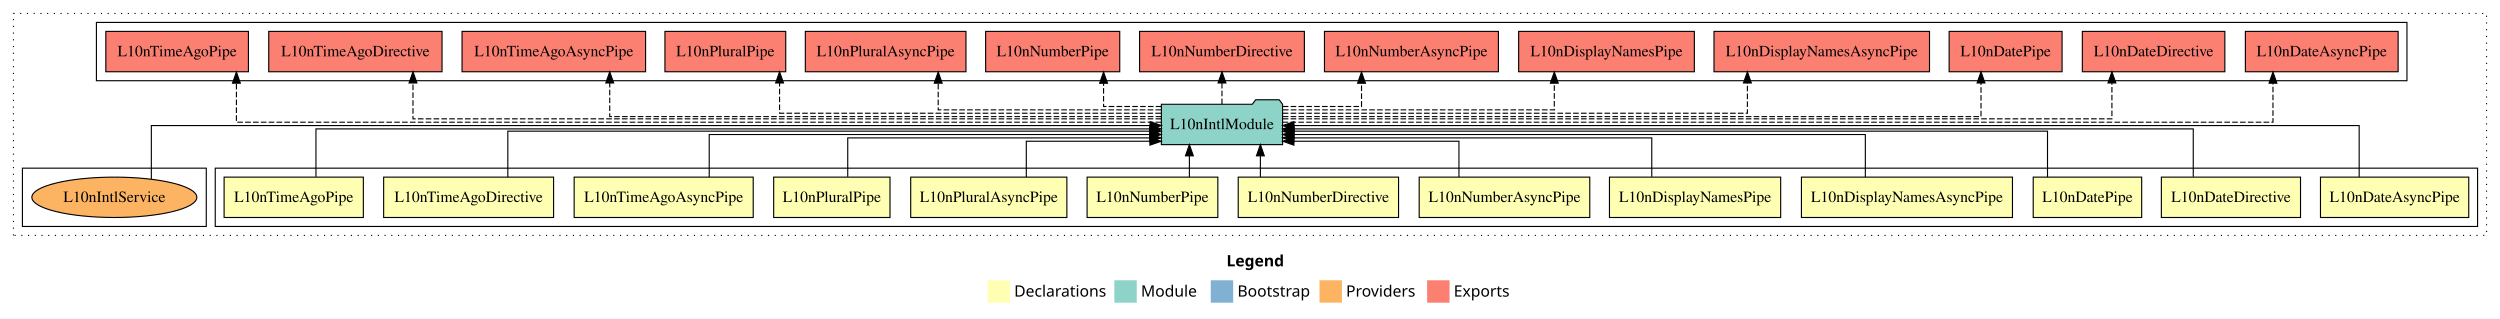
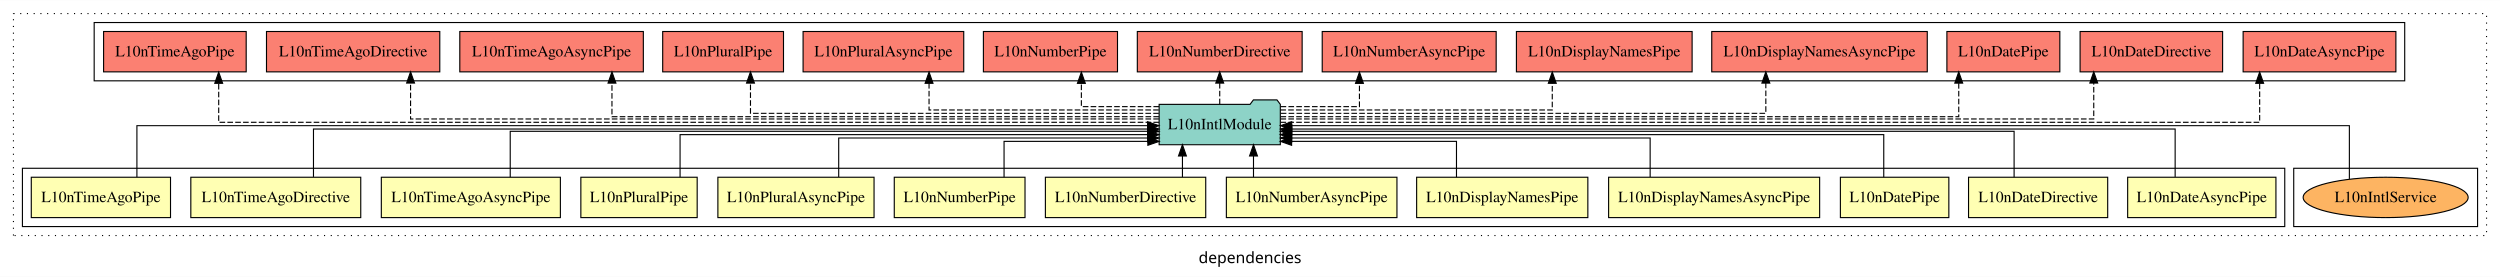
- <svg xmlns="http://www.w3.org/2000/svg" width="2230pt" height="284pt" viewBox="0.00 0.00 2230.00 284.00">
-   <g id="graph0" class="graph" transform="scale(1 1) rotate(0) translate(4 280)">
-     <polygon fill="white" stroke="transparent" points="-4,4 -4,-280 2226,-280 2226,4 -4,4" />
-     <text text-anchor="start" x="1090.01" y="-42.4" font-family="sans-serif" font-weight="bold" font-size="14.00">Legend</text>
-     <polygon fill="#ffffb3" stroke="transparent" points="877,-10 877,-30 897,-30 897,-10 877,-10" />
-     <text text-anchor="start" x="900.63" y="-15.4" font-family="sans-serif" font-size="14.00">  Declarations</text>
-     <polygon fill="#8dd3c7" stroke="transparent" points="990,-10 990,-30 1010,-30 1010,-10 990,-10" />
-     <text text-anchor="start" x="1013.73" y="-15.4" font-family="sans-serif" font-size="14.00">  Module</text>
-     <polygon fill="#80b1d3" stroke="transparent" points="1076,-10 1076,-30 1096,-30 1096,-10 1076,-10" />
-     <text text-anchor="start" x="1099.78" y="-15.4" font-family="sans-serif" font-size="14.00">  Bootstrap</text>
-     <polygon fill="#fdb462" stroke="transparent" points="1173,-10 1173,-30 1193,-30 1193,-10 1173,-10" />
-     <text text-anchor="start" x="1196.67" y="-15.4" font-family="sans-serif" font-size="14.00">  Providers</text>
-     <polygon fill="#fb8072" stroke="transparent" points="1269,-10 1269,-30 1289,-30 1289,-10 1269,-10" />
-     <text text-anchor="start" x="1292.73" y="-15.4" font-family="sans-serif" font-size="14.00">  Exports</text>
+ <svg xmlns="http://www.w3.org/2000/svg" width="2230pt" height="247pt" viewBox="0.00 0.00 2230.00 246.80">
+   <g id="graph0" class="graph" transform="scale(1 1) rotate(0) translate(4 242.8)">
+     <polygon fill="white" stroke="transparent" points="-4,4 -4,-242.8 2226,-242.8 2226,4 -4,4" />
+     <text text-anchor="middle" x="1111" y="-8.2" font-family="sans-serif" font-size="14.00">dependencies</text>
    <g id="clust1" class="cluster">
-       <polygon fill="none" stroke="black" stroke-dasharray="1,5" points="8,-70 8,-268 2214,-268 2214,-70 8,-70" />
+       <polygon fill="none" stroke="black" stroke-dasharray="1,5" points="8,-32.8 8,-230.8 2214,-230.8 2214,-32.8 8,-32.8" />
+     </g>
+     <g id="clust19" class="cluster">
+       <polygon fill="none" stroke="black" points="2042,-40.8 2042,-92.8 2206,-92.8 2206,-40.8 2042,-40.8" />
+     </g>
+     <g id="clust17" class="cluster">
+       <polygon fill="none" stroke="black" points="80,-170.8 80,-222.8 2141,-222.8 2141,-170.8 80,-170.8" />
    </g>
    <g id="clust2" class="cluster">
-       <polygon fill="none" stroke="black" points="188,-78 188,-130 2206,-130 2206,-78 188,-78" />
-     </g>
-     <g id="clust17" class="cluster">
-       <polygon fill="none" stroke="black" points="82,-208 82,-260 2143,-260 2143,-208 82,-208" />
-     </g>
-     <g id="clust19" class="cluster">
-       <polygon fill="none" stroke="black" points="16,-78 16,-130 180,-130 180,-78 16,-78" />
+       <polygon fill="none" stroke="black" points="16,-40.8 16,-92.8 2034,-92.8 2034,-40.8 16,-40.8" />
    </g>
    <g id="node1" class="node">
-       <polygon fill="#ffffb3" stroke="black" points="2198.13,-122 2065.87,-122 2065.87,-86 2198.13,-86 2198.13,-122" />
-       <text text-anchor="middle" x="2132" y="-99.8" font-family="Times,serif" font-size="14.00">L10nDateAsyncPipe</text>
+       <polygon fill="#ffffb3" stroke="black" points="2026.13,-84.8 1893.87,-84.8 1893.87,-48.8 2026.13,-48.8 2026.13,-84.8" />
+       <text text-anchor="middle" x="1960" y="-62.6" font-family="Times,serif" font-size="14.00">L10nDateAsyncPipe</text>
    </g>
    <g id="node14" class="node">
-       <polygon fill="#8dd3c7" stroke="black" points="1140.05,-187 1137.05,-191 1116.05,-191 1113.05,-187 1031.95,-187 1031.95,-151 1140.05,-151 1140.05,-187" />
-       <text text-anchor="middle" x="1086" y="-164.8" font-family="Times,serif" font-size="14.00">L10nIntlModule</text>
+       <polygon fill="#8dd3c7" stroke="black" points="1138.05,-149.8 1135.05,-153.8 1114.05,-153.8 1111.05,-149.8 1029.95,-149.8 1029.95,-113.8 1138.05,-113.8 1138.05,-149.8" />
+       <text text-anchor="middle" x="1084" y="-127.6" font-family="Times,serif" font-size="14.00">L10nIntlModule</text>
    </g>
    <g id="edge1" class="edge">
-       <path fill="none" stroke="black" d="M2100.38,-122.17C2100.38,-141.09 2100.38,-168 2100.38,-168 2100.38,-168 1150.18,-168 1150.18,-168" />
-       <polygon fill="black" stroke="black" points="1150.18,-164.5 1140.18,-168 1150.18,-171.5 1150.18,-164.5" />
+       <path fill="none" stroke="black" d="M1936.23,-85.1C1936.23,-103.07 1936.23,-127.8 1936.23,-127.8 1936.23,-127.8 1148.28,-127.8 1148.28,-127.8" />
+       <polygon fill="black" stroke="black" points="1148.28,-124.3 1138.28,-127.8 1148.28,-131.3 1148.28,-124.3" />
    </g>
    <g id="node2" class="node">
-       <polygon fill="#ffffb3" stroke="black" points="2048.06,-122 1923.94,-122 1923.94,-86 2048.06,-86 2048.06,-122" />
-       <text text-anchor="middle" x="1986" y="-99.8" font-family="Times,serif" font-size="14.00">L10nDateDirective</text>
+       <polygon fill="#ffffb3" stroke="black" points="1876.06,-84.8 1751.94,-84.8 1751.94,-48.8 1876.06,-48.8 1876.06,-84.8" />
+       <text text-anchor="middle" x="1814" y="-62.6" font-family="Times,serif" font-size="14.00">L10nDateDirective</text>
    </g>
    <g id="edge2" class="edge">
-       <path fill="none" stroke="black" d="M1952.38,-122.3C1952.38,-140.27 1952.38,-165 1952.38,-165 1952.38,-165 1150.2,-165 1150.2,-165" />
-       <polygon fill="black" stroke="black" points="1150.2,-161.5 1140.2,-165 1150.2,-168.5 1150.2,-161.5" />
+       <path fill="none" stroke="black" d="M1792.58,-84.82C1792.58,-102.17 1792.58,-125.8 1792.58,-125.8 1792.58,-125.8 1148.13,-125.8 1148.13,-125.8" />
+       <polygon fill="black" stroke="black" points="1148.13,-122.3 1138.13,-125.8 1148.13,-129.3 1148.13,-122.3" />
    </g>
    <g id="node3" class="node">
-       <polygon fill="#ffffb3" stroke="black" points="1906.37,-122 1809.63,-122 1809.63,-86 1906.37,-86 1906.37,-122" />
-       <text text-anchor="middle" x="1858" y="-99.8" font-family="Times,serif" font-size="14.00">L10nDatePipe</text>
+       <polygon fill="#ffffb3" stroke="black" points="1734.37,-84.8 1637.63,-84.8 1637.63,-48.8 1734.37,-48.8 1734.37,-84.8" />
+       <text text-anchor="middle" x="1686" y="-62.6" font-family="Times,serif" font-size="14.00">L10nDatePipe</text>
    </g>
    <g id="edge3" class="edge">
-       <path fill="none" stroke="black" d="M1822.38,-122.02C1822.38,-139.37 1822.38,-163 1822.38,-163 1822.38,-163 1150.15,-163 1150.15,-163" />
-       <polygon fill="black" stroke="black" points="1150.15,-159.5 1140.15,-163 1150.15,-166.5 1150.15,-159.5" />
+       <path fill="none" stroke="black" d="M1676.31,-84.83C1676.31,-101.2 1676.31,-122.8 1676.31,-122.8 1676.31,-122.8 1148.13,-122.8 1148.13,-122.8" />
+       <polygon fill="black" stroke="black" points="1148.13,-119.3 1138.13,-122.8 1148.13,-126.3 1148.13,-119.3" />
    </g>
    <g id="node4" class="node">
-       <polygon fill="#ffffb3" stroke="black" points="1791.12,-122 1602.88,-122 1602.88,-86 1791.12,-86 1791.12,-122" />
-       <text text-anchor="middle" x="1697" y="-99.8" font-family="Times,serif" font-size="14.00">L10nDisplayNamesAsyncPipe</text>
+       <polygon fill="#ffffb3" stroke="black" points="1619.12,-84.8 1430.88,-84.8 1430.88,-48.8 1619.12,-48.8 1619.12,-84.8" />
+       <text text-anchor="middle" x="1525" y="-62.6" font-family="Times,serif" font-size="14.00">L10nDisplayNamesAsyncPipe</text>
    </g>
    <g id="edge4" class="edge">
-       <path fill="none" stroke="black" d="M1659.88,-122.03C1659.88,-138.4 1659.88,-160 1659.88,-160 1659.88,-160 1150.25,-160 1150.25,-160" />
-       <polygon fill="black" stroke="black" points="1150.25,-156.5 1140.25,-160 1150.25,-163.5 1150.25,-156.5" />
+       <path fill="none" stroke="black" d="M1467.93,-85.04C1467.93,-100.37 1467.93,-119.8 1467.93,-119.8 1467.93,-119.8 1148.19,-119.8 1148.19,-119.8" />
+       <polygon fill="black" stroke="black" points="1148.19,-116.3 1138.19,-119.8 1148.19,-123.3 1148.19,-116.3" />
    </g>
    <g id="node5" class="node">
-       <polygon fill="#ffffb3" stroke="black" points="1584.36,-122 1431.64,-122 1431.64,-86 1584.36,-86 1584.36,-122" />
-       <text text-anchor="middle" x="1508" y="-99.8" font-family="Times,serif" font-size="14.00">L10nDisplayNamesPipe</text>
+       <polygon fill="#ffffb3" stroke="black" points="1412.36,-84.8 1259.64,-84.8 1259.64,-48.8 1412.36,-48.8 1412.36,-84.8" />
+       <text text-anchor="middle" x="1336" y="-62.6" font-family="Times,serif" font-size="14.00">L10nDisplayNamesPipe</text>
    </g>
    <g id="edge5" class="edge">
-       <path fill="none" stroke="black" d="M1469.38,-122.24C1469.38,-137.57 1469.38,-157 1469.38,-157 1469.38,-157 1150.12,-157 1150.12,-157" />
-       <polygon fill="black" stroke="black" points="1150.12,-153.5 1140.12,-157 1150.12,-160.5 1150.12,-153.5" />
+       <path fill="none" stroke="black" d="M1295.18,-84.85C1295.18,-99.17 1295.18,-116.8 1295.18,-116.8 1295.18,-116.8 1148.11,-116.8 1148.11,-116.8" />
+       <polygon fill="black" stroke="black" points="1148.11,-113.3 1138.11,-116.8 1148.11,-120.3 1148.11,-113.3" />
    </g>
    <g id="node6" class="node">
-       <polygon fill="#ffffb3" stroke="black" points="1414.08,-122 1261.92,-122 1261.92,-86 1414.08,-86 1414.08,-122" />
-       <text text-anchor="middle" x="1338" y="-99.8" font-family="Times,serif" font-size="14.00">L10nNumberAsyncPipe</text>
+       <polygon fill="#ffffb3" stroke="black" points="1242.08,-84.8 1089.92,-84.8 1089.92,-48.8 1242.08,-48.8 1242.08,-84.8" />
+       <text text-anchor="middle" x="1166" y="-62.6" font-family="Times,serif" font-size="14.00">L10nNumberAsyncPipe</text>
    </g>
    <g id="edge6" class="edge">
-       <path fill="none" stroke="black" d="M1297.38,-122.05C1297.38,-136.37 1297.38,-154 1297.38,-154 1297.38,-154 1150.16,-154 1150.16,-154" />
-       <polygon fill="black" stroke="black" points="1150.16,-150.5 1140.16,-154 1150.16,-157.5 1150.16,-150.5" />
+       <path fill="none" stroke="black" d="M1114.12,-84.91C1114.12,-84.91 1114.12,-103.79 1114.12,-103.79" />
+       <polygon fill="black" stroke="black" points="1110.62,-103.79 1114.12,-113.79 1117.62,-103.79 1110.62,-103.79" />
    </g>
    <g id="node7" class="node">
-       <polygon fill="#ffffb3" stroke="black" points="1243.51,-122 1100.49,-122 1100.49,-86 1243.51,-86 1243.51,-122" />
-       <text text-anchor="middle" x="1172" y="-99.8" font-family="Times,serif" font-size="14.00">L10nNumberDirective</text>
+       <polygon fill="#ffffb3" stroke="black" points="1071.51,-84.8 928.49,-84.8 928.49,-48.8 1071.51,-48.8 1071.51,-84.8" />
+       <text text-anchor="middle" x="1000" y="-62.6" font-family="Times,serif" font-size="14.00">L10nNumberDirective</text>
    </g>
    <g id="edge7" class="edge">
-       <path fill="none" stroke="black" d="M1120.26,-122.11C1120.26,-122.11 1120.26,-140.99 1120.26,-140.99" />
-       <polygon fill="black" stroke="black" points="1116.76,-140.99 1120.26,-150.99 1123.76,-140.99 1116.76,-140.99" />
+       <path fill="none" stroke="black" d="M1050.74,-84.91C1050.74,-84.91 1050.74,-103.79 1050.74,-103.79" />
+       <polygon fill="black" stroke="black" points="1047.24,-103.79 1050.74,-113.79 1054.24,-103.79 1047.24,-103.79" />
    </g>
    <g id="node8" class="node">
-       <polygon fill="#ffffb3" stroke="black" points="1082.31,-122 965.69,-122 965.69,-86 1082.31,-86 1082.31,-122" />
-       <text text-anchor="middle" x="1024" y="-99.8" font-family="Times,serif" font-size="14.00">L10nNumberPipe</text>
+       <polygon fill="#ffffb3" stroke="black" points="910.31,-84.8 793.69,-84.8 793.69,-48.8 910.31,-48.8 910.31,-84.8" />
+       <text text-anchor="middle" x="852" y="-62.6" font-family="Times,serif" font-size="14.00">L10nNumberPipe</text>
    </g>
    <g id="edge8" class="edge">
-       <path fill="none" stroke="black" d="M1056.94,-122.11C1056.94,-122.11 1056.94,-140.99 1056.94,-140.99" />
-       <polygon fill="black" stroke="black" points="1053.44,-140.99 1056.94,-150.99 1060.44,-140.99 1053.44,-140.99" />
+       <path fill="none" stroke="black" d="M891.62,-84.85C891.62,-99.17 891.62,-116.8 891.62,-116.8 891.62,-116.8 1019.9,-116.8 1019.9,-116.8" />
+       <polygon fill="black" stroke="black" points="1019.9,-120.3 1029.9,-116.8 1019.9,-113.3 1019.9,-120.3" />
    </g>
    <g id="node9" class="node">
-       <polygon fill="#ffffb3" stroke="black" points="947.65,-122 808.35,-122 808.35,-86 947.65,-86 947.65,-122" />
-       <text text-anchor="middle" x="878" y="-99.8" font-family="Times,serif" font-size="14.00">L10nPluralAsyncPipe</text>
+       <polygon fill="#ffffb3" stroke="black" points="775.65,-84.8 636.35,-84.8 636.35,-48.8 775.65,-48.8 775.65,-84.8" />
+       <text text-anchor="middle" x="706" y="-62.6" font-family="Times,serif" font-size="14.00">L10nPluralAsyncPipe</text>
    </g>
    <g id="edge9" class="edge">
-       <path fill="none" stroke="black" d="M911.46,-122.05C911.46,-136.37 911.46,-154 911.46,-154 911.46,-154 1021.73,-154 1021.73,-154" />
-       <polygon fill="black" stroke="black" points="1021.73,-157.5 1031.73,-154 1021.73,-150.5 1021.73,-157.5" />
+       <path fill="none" stroke="black" d="M744.12,-85.04C744.12,-100.37 744.12,-119.8 744.12,-119.8 744.12,-119.8 1019.77,-119.8 1019.77,-119.8" />
+       <polygon fill="black" stroke="black" points="1019.77,-123.3 1029.77,-119.8 1019.77,-116.3 1019.77,-123.3" />
    </g>
    <g id="node10" class="node">
-       <polygon fill="#ffffb3" stroke="black" points="789.88,-122 686.12,-122 686.12,-86 789.88,-86 789.88,-122" />
-       <text text-anchor="middle" x="738" y="-99.8" font-family="Times,serif" font-size="14.00">L10nPluralPipe</text>
+       <polygon fill="#ffffb3" stroke="black" points="617.88,-84.8 514.12,-84.8 514.12,-48.8 617.88,-48.8 617.88,-84.8" />
+       <text text-anchor="middle" x="566" y="-62.6" font-family="Times,serif" font-size="14.00">L10nPluralPipe</text>
    </g>
    <g id="edge10" class="edge">
-       <path fill="none" stroke="black" d="M752.18,-122.24C752.18,-137.57 752.18,-157 752.18,-157 752.18,-157 1021.62,-157 1021.62,-157" />
-       <polygon fill="black" stroke="black" points="1021.62,-160.5 1031.62,-157 1021.62,-153.5 1021.62,-160.5" />
+       <path fill="none" stroke="black" d="M602.62,-84.83C602.62,-101.2 602.62,-122.8 602.62,-122.8 602.62,-122.8 1019.72,-122.8 1019.72,-122.8" />
+       <polygon fill="black" stroke="black" points="1019.72,-126.3 1029.72,-122.8 1019.72,-119.3 1019.72,-126.3" />
    </g>
    <g id="node11" class="node">
-       <polygon fill="#ffffb3" stroke="black" points="667.86,-122 508.14,-122 508.14,-86 667.86,-86 667.86,-122" />
-       <text text-anchor="middle" x="588" y="-99.8" font-family="Times,serif" font-size="14.00">L10nTimeAgoAsyncPipe</text>
+       <polygon fill="#ffffb3" stroke="black" points="495.86,-84.8 336.14,-84.8 336.14,-48.8 495.86,-48.8 495.86,-84.8" />
+       <text text-anchor="middle" x="416" y="-62.6" font-family="Times,serif" font-size="14.00">L10nTimeAgoAsyncPipe</text>
    </g>
    <g id="edge11" class="edge">
-       <path fill="none" stroke="black" d="M628.62,-122.03C628.62,-138.4 628.62,-160 628.62,-160 628.62,-160 1021.74,-160 1021.74,-160" />
-       <polygon fill="black" stroke="black" points="1021.74,-163.5 1031.74,-160 1021.74,-156.5 1021.74,-163.5" />
+       <path fill="none" stroke="black" d="M451.12,-84.82C451.12,-102.17 451.12,-125.8 451.12,-125.8 451.12,-125.8 1019.77,-125.8 1019.77,-125.8" />
+       <polygon fill="black" stroke="black" points="1019.77,-129.3 1029.77,-125.8 1019.77,-122.3 1019.77,-129.3" />
    </g>
    <g id="node12" class="node">
-       <polygon fill="#ffffb3" stroke="black" points="489.79,-122 338.21,-122 338.21,-86 489.79,-86 489.79,-122" />
-       <text text-anchor="middle" x="414" y="-99.8" font-family="Times,serif" font-size="14.00">L10nTimeAgoDirective</text>
+       <polygon fill="#ffffb3" stroke="black" points="317.79,-84.8 166.21,-84.8 166.21,-48.8 317.79,-48.8 317.79,-84.8" />
+       <text text-anchor="middle" x="242" y="-62.6" font-family="Times,serif" font-size="14.00">L10nTimeAgoDirective</text>
    </g>
    <g id="edge12" class="edge">
-       <path fill="none" stroke="black" d="M448.98,-122.02C448.98,-139.37 448.98,-163 448.98,-163 448.98,-163 1021.69,-163 1021.69,-163" />
-       <polygon fill="black" stroke="black" points="1021.69,-166.5 1031.69,-163 1021.69,-159.5 1021.69,-166.5" />
+       <path fill="none" stroke="black" d="M275.62,-85.1C275.62,-103.07 275.62,-127.8 275.62,-127.8 275.62,-127.8 1019.71,-127.8 1019.71,-127.8" />
+       <polygon fill="black" stroke="black" points="1019.71,-131.3 1029.71,-127.8 1019.7,-124.3 1019.71,-131.3" />
    </g>
    <g id="node13" class="node">
-       <polygon fill="#ffffb3" stroke="black" points="320.1,-122 195.9,-122 195.9,-86 320.1,-86 320.1,-122" />
-       <text text-anchor="middle" x="258" y="-99.8" font-family="Times,serif" font-size="14.00">L10nTimeAgoPipe</text>
+       <polygon fill="#ffffb3" stroke="black" points="148.1,-84.8 23.9,-84.8 23.9,-48.8 148.1,-48.8 148.1,-84.8" />
+       <text text-anchor="middle" x="86" y="-62.6" font-family="Times,serif" font-size="14.00">L10nTimeAgoPipe</text>
    </g>
    <g id="edge13" class="edge">
-       <path fill="none" stroke="black" d="M277.83,-122.3C277.83,-140.27 277.83,-165 277.83,-165 277.83,-165 1021.72,-165 1021.72,-165" />
-       <polygon fill="black" stroke="black" points="1021.72,-168.5 1031.72,-165 1021.72,-161.5 1021.72,-168.5" />
+       <path fill="none" stroke="black" d="M118.12,-84.97C118.12,-103.89 118.12,-130.8 118.12,-130.8 118.12,-130.8 1019.65,-130.8 1019.65,-130.8" />
+       <polygon fill="black" stroke="black" points="1019.65,-134.3 1029.65,-130.8 1019.65,-127.3 1019.65,-134.3" />
    </g>
    <g id="node15" class="node">
-       <polygon fill="#fb8072" stroke="black" points="2135.13,-252 1998.87,-252 1998.87,-216 2135.13,-216 2135.13,-252" />
-       <text text-anchor="middle" x="2067" y="-229.8" font-family="Times,serif" font-size="14.00">L10nDateAsyncPipe </text>
+       <polygon fill="#fb8072" stroke="black" points="2133.13,-214.8 1996.87,-214.8 1996.87,-178.8 2133.13,-178.8 2133.13,-214.8" />
+       <text text-anchor="middle" x="2065" y="-192.6" font-family="Times,serif" font-size="14.00">L10nDateAsyncPipe </text>
    </g>
    <g id="edge14" class="edge">
-       <path fill="none" stroke="black" stroke-dasharray="5,2" d="M1140.11,-171C1339.76,-171 2023.48,-171 2023.48,-171 2023.48,-171 2023.48,-205.78 2023.48,-205.78" />
-       <polygon fill="black" stroke="black" points="2019.98,-205.78 2023.48,-215.78 2026.98,-205.78 2019.98,-205.78" />
+       <path fill="none" stroke="black" stroke-dasharray="5,2" d="M1138.22,-133.8C1336.63,-133.8 2011.62,-133.8 2011.62,-133.8 2011.62,-133.8 2011.62,-168.58 2011.62,-168.58" />
+       <polygon fill="black" stroke="black" points="2008.13,-168.58 2011.62,-178.58 2015.13,-168.58 2008.13,-168.58" />
    </g>
    <g id="node16" class="node">
-       <polygon fill="#fb8072" stroke="black" points="1980.56,-252 1853.44,-252 1853.44,-216 1980.56,-216 1980.56,-252" />
-       <text text-anchor="middle" x="1917" y="-229.8" font-family="Times,serif" font-size="14.00">L10nDateDirective </text>
+       <polygon fill="#fb8072" stroke="black" points="1978.56,-214.8 1851.44,-214.8 1851.44,-178.8 1978.56,-178.8 1978.56,-214.8" />
+       <text text-anchor="middle" x="1915" y="-192.6" font-family="Times,serif" font-size="14.00">L10nDateDirective </text>
    </g>
    <g id="edge15" class="edge">
-       <path fill="none" stroke="black" stroke-dasharray="5,2" d="M1140.25,-174C1319.26,-174 1879.83,-174 1879.83,-174 1879.83,-174 1879.83,-206 1879.83,-206" />
-       <polygon fill="black" stroke="black" points="1876.33,-206 1879.83,-216 1883.33,-206 1876.33,-206" />
+       <path fill="none" stroke="black" stroke-dasharray="5,2" d="M1138.2,-136.8C1315,-136.8 1863.62,-136.8 1863.62,-136.8 1863.62,-136.8 1863.62,-168.8 1863.62,-168.8" />
+       <polygon fill="black" stroke="black" points="1860.13,-168.8 1863.62,-178.8 1867.13,-168.8 1860.13,-168.8" />
    </g>
    <g id="node17" class="node">
-       <polygon fill="#fb8072" stroke="black" points="1835.37,-252 1734.63,-252 1734.63,-216 1835.37,-216 1835.37,-252" />
-       <text text-anchor="middle" x="1785" y="-229.8" font-family="Times,serif" font-size="14.00">L10nDatePipe </text>
+       <polygon fill="#fb8072" stroke="black" points="1833.37,-214.8 1732.63,-214.8 1732.63,-178.8 1833.37,-178.8 1833.37,-214.8" />
+       <text text-anchor="middle" x="1783" y="-192.6" font-family="Times,serif" font-size="14.00">L10nDatePipe </text>
    </g>
    <g id="edge16" class="edge">
-       <path fill="none" stroke="black" stroke-dasharray="5,2" d="M1140.26,-176C1300.93,-176 1763.06,-176 1763.06,-176 1763.06,-176 1763.06,-205.97 1763.06,-205.97" />
-       <polygon fill="black" stroke="black" points="1759.56,-205.97 1763.06,-215.97 1766.56,-205.97 1759.56,-205.97" />
+       <path fill="none" stroke="black" stroke-dasharray="5,2" d="M1138.23,-138.8C1295.91,-138.8 1743.2,-138.8 1743.2,-138.8 1743.2,-138.8 1743.2,-168.77 1743.2,-168.77" />
+       <polygon fill="black" stroke="black" points="1739.7,-168.77 1743.2,-178.77 1746.7,-168.77 1739.7,-168.77" />
    </g>
    <g id="node18" class="node">
-       <polygon fill="#fb8072" stroke="black" points="1717.12,-252 1524.88,-252 1524.88,-216 1717.12,-216 1717.12,-252" />
-       <text text-anchor="middle" x="1621" y="-229.8" font-family="Times,serif" font-size="14.00">L10nDisplayNamesAsyncPipe </text>
+       <polygon fill="#fb8072" stroke="black" points="1715.12,-214.8 1522.88,-214.8 1522.88,-178.8 1715.12,-178.8 1715.12,-214.8" />
+       <text text-anchor="middle" x="1619" y="-192.6" font-family="Times,serif" font-size="14.00">L10nDisplayNamesAsyncPipe </text>
    </g>
    <g id="edge17" class="edge">
-       <path fill="none" stroke="black" stroke-dasharray="5,2" d="M1140.22,-179C1263.59,-179 1554.68,-179 1554.68,-179 1554.68,-179 1554.68,-205.99 1554.68,-205.99" />
-       <polygon fill="black" stroke="black" points="1551.18,-205.99 1554.68,-215.99 1558.18,-205.99 1551.18,-205.99" />
+       <path fill="none" stroke="black" stroke-dasharray="5,2" d="M1138.46,-141.8C1265.58,-141.8 1571.12,-141.8 1571.12,-141.8 1571.12,-141.8 1571.12,-168.79 1571.12,-168.79" />
+       <polygon fill="black" stroke="black" points="1567.63,-168.79 1571.12,-178.79 1574.63,-168.79 1567.63,-168.79" />
    </g>
    <g id="node19" class="node">
-       <polygon fill="#fb8072" stroke="black" points="1507.36,-252 1350.64,-252 1350.64,-216 1507.36,-216 1507.36,-252" />
-       <text text-anchor="middle" x="1429" y="-229.8" font-family="Times,serif" font-size="14.00">L10nDisplayNamesPipe </text>
+       <polygon fill="#fb8072" stroke="black" points="1505.36,-214.8 1348.64,-214.8 1348.64,-178.8 1505.36,-178.8 1505.36,-214.8" />
+       <text text-anchor="middle" x="1427" y="-192.6" font-family="Times,serif" font-size="14.00">L10nDisplayNamesPipe </text>
    </g>
    <g id="edge18" class="edge">
-       <path fill="none" stroke="black" stroke-dasharray="5,2" d="M1140.37,-182C1225.95,-182 1382.43,-182 1382.43,-182 1382.43,-182 1382.43,-205.81 1382.43,-205.81" />
-       <polygon fill="black" stroke="black" points="1378.93,-205.81 1382.43,-215.81 1385.93,-205.81 1378.93,-205.81" />
+       <path fill="none" stroke="black" stroke-dasharray="5,2" d="M1138.06,-144.8C1223.62,-144.8 1380.62,-144.8 1380.62,-144.8 1380.62,-144.8 1380.62,-168.61 1380.62,-168.61" />
+       <polygon fill="black" stroke="black" points="1377.13,-168.61 1380.62,-178.61 1384.13,-168.61 1377.13,-168.61" />
    </g>
    <g id="node20" class="node">
-       <polygon fill="#fb8072" stroke="black" points="1332.58,-252 1177.42,-252 1177.42,-216 1332.58,-216 1332.58,-252" />
-       <text text-anchor="middle" x="1255" y="-229.8" font-family="Times,serif" font-size="14.00">L10nNumberAsyncPipe </text>
+       <polygon fill="#fb8072" stroke="black" points="1330.58,-214.8 1175.42,-214.8 1175.42,-178.8 1330.58,-178.8 1330.58,-214.8" />
+       <text text-anchor="middle" x="1253" y="-192.6" font-family="Times,serif" font-size="14.00">L10nNumberAsyncPipe </text>
    </g>
    <g id="edge19" class="edge">
-       <path fill="none" stroke="black" stroke-dasharray="5,2" d="M1140.24,-185C1173.78,-185 1210.48,-185 1210.48,-185 1210.48,-185 1210.48,-205.75 1210.48,-205.75" />
-       <polygon fill="black" stroke="black" points="1206.98,-205.75 1210.48,-215.75 1213.98,-205.75 1206.98,-205.75" />
+       <path fill="none" stroke="black" stroke-dasharray="5,2" d="M1138.3,-147.8C1171.88,-147.8 1208.62,-147.8 1208.62,-147.8 1208.62,-147.8 1208.62,-168.55 1208.62,-168.55" />
+       <polygon fill="black" stroke="black" points="1205.13,-168.55 1208.62,-178.55 1212.13,-168.55 1205.13,-168.55" />
    </g>
    <g id="node21" class="node">
-       <polygon fill="#fb8072" stroke="black" points="1159.51,-252 1012.49,-252 1012.49,-216 1159.51,-216 1159.51,-252" />
-       <text text-anchor="middle" x="1086" y="-229.8" font-family="Times,serif" font-size="14.00">L10nNumberDirective </text>
+       <polygon fill="#fb8072" stroke="black" points="1157.51,-214.8 1010.49,-214.8 1010.49,-178.8 1157.51,-178.8 1157.51,-214.8" />
+       <text text-anchor="middle" x="1084" y="-192.6" font-family="Times,serif" font-size="14.00">L10nNumberDirective </text>
    </g>
    <g id="edge20" class="edge">
-       <path fill="none" stroke="black" stroke-dasharray="5,2" d="M1086,-187.11C1086,-187.11 1086,-205.99 1086,-205.99" />
-       <polygon fill="black" stroke="black" points="1082.5,-205.99 1086,-215.99 1089.5,-205.99 1082.5,-205.99" />
+       <path fill="none" stroke="black" stroke-dasharray="5,2" d="M1084,-149.91C1084,-149.91 1084,-168.79 1084,-168.79" />
+       <polygon fill="black" stroke="black" points="1080.5,-168.79 1084,-178.79 1087.5,-168.79 1080.5,-168.79" />
    </g>
    <g id="node22" class="node">
-       <polygon fill="#fb8072" stroke="black" points="994.81,-252 875.19,-252 875.19,-216 994.81,-216 994.81,-252" />
-       <text text-anchor="middle" x="935" y="-229.8" font-family="Times,serif" font-size="14.00">L10nNumberPipe </text>
+       <polygon fill="#fb8072" stroke="black" points="992.81,-214.8 873.19,-214.8 873.19,-178.8 992.81,-178.8 992.81,-214.8" />
+       <text text-anchor="middle" x="933" y="-192.6" font-family="Times,serif" font-size="14.00">L10nNumberPipe </text>
    </g>
    <g id="edge21" class="edge">
-       <path fill="none" stroke="black" stroke-dasharray="5,2" d="M1031.95,-185C1005.96,-185 980.38,-185 980.38,-185 980.38,-185 980.38,-205.75 980.38,-205.75" />
-       <polygon fill="black" stroke="black" points="976.88,-205.75 980.38,-215.75 983.88,-205.75 976.88,-205.75" />
+       <path fill="none" stroke="black" stroke-dasharray="5,2" d="M1029.86,-147.8C996.7,-147.8 960.58,-147.8 960.58,-147.8 960.58,-147.8 960.58,-168.55 960.58,-168.55" />
+       <polygon fill="black" stroke="black" points="957.08,-168.55 960.58,-178.55 964.08,-168.55 957.08,-168.55" />
    </g>
    <g id="node23" class="node">
-       <polygon fill="#fb8072" stroke="black" points="857.65,-252 714.35,-252 714.35,-216 857.65,-216 857.65,-252" />
-       <text text-anchor="middle" x="786" y="-229.8" font-family="Times,serif" font-size="14.00">L10nPluralAsyncPipe </text>
+       <polygon fill="#fb8072" stroke="black" points="855.65,-214.8 712.35,-214.8 712.35,-178.8 855.65,-178.8 855.65,-214.8" />
+       <text text-anchor="middle" x="784" y="-192.6" font-family="Times,serif" font-size="14.00">L10nPluralAsyncPipe </text>
    </g>
    <g id="edge22" class="edge">
-       <path fill="none" stroke="black" stroke-dasharray="5,2" d="M1031.7,-182C957.32,-182 832.88,-182 832.88,-182 832.88,-182 832.88,-205.81 832.88,-205.81" />
-       <polygon fill="black" stroke="black" points="829.38,-205.81 832.88,-215.81 836.38,-205.81 829.38,-205.81" />
+       <path fill="none" stroke="black" stroke-dasharray="5,2" d="M1029.64,-144.8C953.61,-144.8 824.71,-144.8 824.71,-144.8 824.71,-144.8 824.71,-168.61 824.71,-168.61" />
+       <polygon fill="black" stroke="black" points="821.21,-168.61 824.71,-178.61 828.21,-168.61 821.21,-168.61" />
    </g>
    <g id="node24" class="node">
-       <polygon fill="#fb8072" stroke="black" points="696.88,-252 589.12,-252 589.12,-216 696.88,-216 696.88,-252" />
-       <text text-anchor="middle" x="643" y="-229.8" font-family="Times,serif" font-size="14.00">L10nPluralPipe </text>
+       <polygon fill="#fb8072" stroke="black" points="694.88,-214.8 587.12,-214.8 587.12,-178.8 694.88,-178.8 694.88,-214.8" />
+       <text text-anchor="middle" x="641" y="-192.6" font-family="Times,serif" font-size="14.00">L10nPluralPipe </text>
    </g>
    <g id="edge23" class="edge">
-       <path fill="none" stroke="black" stroke-dasharray="5,2" d="M1031.54,-179C923.29,-179 691.38,-179 691.38,-179 691.38,-179 691.38,-205.99 691.38,-205.99" />
-       <polygon fill="black" stroke="black" points="687.88,-205.99 691.38,-215.99 694.88,-205.99 687.88,-205.99" />
+       <path fill="none" stroke="black" stroke-dasharray="5,2" d="M1029.71,-141.8C916.46,-141.8 665.43,-141.8 665.43,-141.8 665.43,-141.8 665.43,-168.79 665.43,-168.79" />
+       <polygon fill="black" stroke="black" points="661.93,-168.79 665.43,-178.79 668.93,-168.79 661.93,-168.79" />
    </g>
    <g id="node25" class="node">
-       <polygon fill="#fb8072" stroke="black" points="571.86,-252 408.14,-252 408.14,-216 571.86,-216 571.86,-252" />
-       <text text-anchor="middle" x="490" y="-229.8" font-family="Times,serif" font-size="14.00">L10nTimeAgoAsyncPipe </text>
+       <polygon fill="#fb8072" stroke="black" points="569.86,-214.8 406.14,-214.8 406.14,-178.8 569.86,-178.8 569.86,-214.8" />
+       <text text-anchor="middle" x="488" y="-192.6" font-family="Times,serif" font-size="14.00">L10nTimeAgoAsyncPipe </text>
    </g>
    <g id="edge24" class="edge">
-       <path fill="none" stroke="black" stroke-dasharray="5,2" d="M1031.89,-176C893.93,-176 539.88,-176 539.88,-176 539.88,-176 539.88,-205.97 539.88,-205.97" />
-       <polygon fill="black" stroke="black" points="536.38,-205.97 539.88,-215.97 543.38,-205.97 536.38,-205.97" />
+       <path fill="none" stroke="black" stroke-dasharray="5,2" d="M1029.79,-138.8C892.49,-138.8 541.87,-138.8 541.87,-138.8 541.87,-138.8 541.87,-168.77 541.87,-168.77" />
+       <polygon fill="black" stroke="black" points="538.37,-168.77 541.87,-178.77 545.37,-168.77 538.37,-168.77" />
    </g>
    <g id="node26" class="node">
-       <polygon fill="#fb8072" stroke="black" points="390.29,-252 235.71,-252 235.71,-216 390.29,-216 390.29,-252" />
-       <text text-anchor="middle" x="313" y="-229.8" font-family="Times,serif" font-size="14.00">L10nTimeAgoDirective </text>
+       <polygon fill="#fb8072" stroke="black" points="388.29,-214.8 233.71,-214.8 233.71,-178.8 388.29,-178.8 388.29,-214.8" />
+       <text text-anchor="middle" x="311" y="-192.6" font-family="Times,serif" font-size="14.00">L10nTimeAgoDirective </text>
    </g>
    <g id="edge25" class="edge">
-       <path fill="none" stroke="black" stroke-dasharray="5,2" d="M1031.76,-174C863.94,-174 364.38,-174 364.38,-174 364.38,-174 364.38,-206 364.38,-206" />
-       <polygon fill="black" stroke="black" points="360.88,-206 364.38,-216 367.88,-206 360.88,-206" />
+       <path fill="none" stroke="black" stroke-dasharray="5,2" d="M1029.75,-136.8C861.89,-136.8 362.23,-136.8 362.23,-136.8 362.23,-136.8 362.23,-168.8 362.23,-168.8" />
+       <polygon fill="black" stroke="black" points="358.73,-168.8 362.23,-178.8 365.73,-168.8 358.73,-168.8" />
    </g>
    <g id="node27" class="node">
-       <polygon fill="#fb8072" stroke="black" points="217.6,-252 90.4,-252 90.4,-216 217.6,-216 217.6,-252" />
-       <text text-anchor="middle" x="154" y="-229.8" font-family="Times,serif" font-size="14.00">L10nTimeAgoPipe </text>
+       <polygon fill="#fb8072" stroke="black" points="215.6,-214.8 88.4,-214.8 88.4,-178.8 215.6,-178.8 215.6,-214.8" />
+       <text text-anchor="middle" x="152" y="-192.6" font-family="Times,serif" font-size="14.00">L10nTimeAgoPipe </text>
    </g>
    <g id="edge26" class="edge">
-       <path fill="none" stroke="black" stroke-dasharray="5,2" d="M1031.67,-171C840,-171 206.88,-171 206.88,-171 206.88,-171 206.88,-205.78 206.88,-205.78" />
-       <polygon fill="black" stroke="black" points="203.38,-205.78 206.88,-215.78 210.38,-205.78 203.38,-205.78" />
+       <path fill="none" stroke="black" stroke-dasharray="5,2" d="M1029.82,-133.8C836.36,-133.8 191.08,-133.8 191.08,-133.8 191.08,-133.8 191.08,-168.58 191.08,-168.58" />
+       <polygon fill="black" stroke="black" points="187.58,-168.58 191.08,-178.58 194.58,-168.58 187.58,-168.58" />
    </g>
    <g id="node28" class="node">
-       <ellipse fill="#fdb462" stroke="black" cx="98" cy="-104" rx="73.58" ry="18" />
-       <text text-anchor="middle" x="98" y="-99.8" font-family="Times,serif" font-size="14.00">L10nIntlService</text>
+       <ellipse fill="#fdb462" stroke="black" cx="2124" cy="-66.8" rx="73.58" ry="18" />
+       <text text-anchor="middle" x="2124" y="-62.6" font-family="Times,serif" font-size="14.00">L10nIntlService</text>
    </g>
    <g id="edge27" class="edge">
-       <path fill="none" stroke="black" d="M130.99,-120.15C130.99,-139.11 130.99,-168 130.99,-168 130.99,-168 1021.92,-168 1021.92,-168" />
-       <polygon fill="black" stroke="black" points="1021.92,-171.5 1031.92,-168 1021.92,-164.5 1021.92,-171.5" />
+       <path fill="none" stroke="black" d="M2091.64,-83.28C2091.64,-102.24 2091.64,-130.8 2091.64,-130.8 2091.64,-130.8 1148.18,-130.8 1148.18,-130.8" />
+       <polygon fill="black" stroke="black" points="1148.18,-127.3 1138.18,-130.8 1148.18,-134.3 1148.18,-127.3" />
    </g>
  </g>
</svg>
